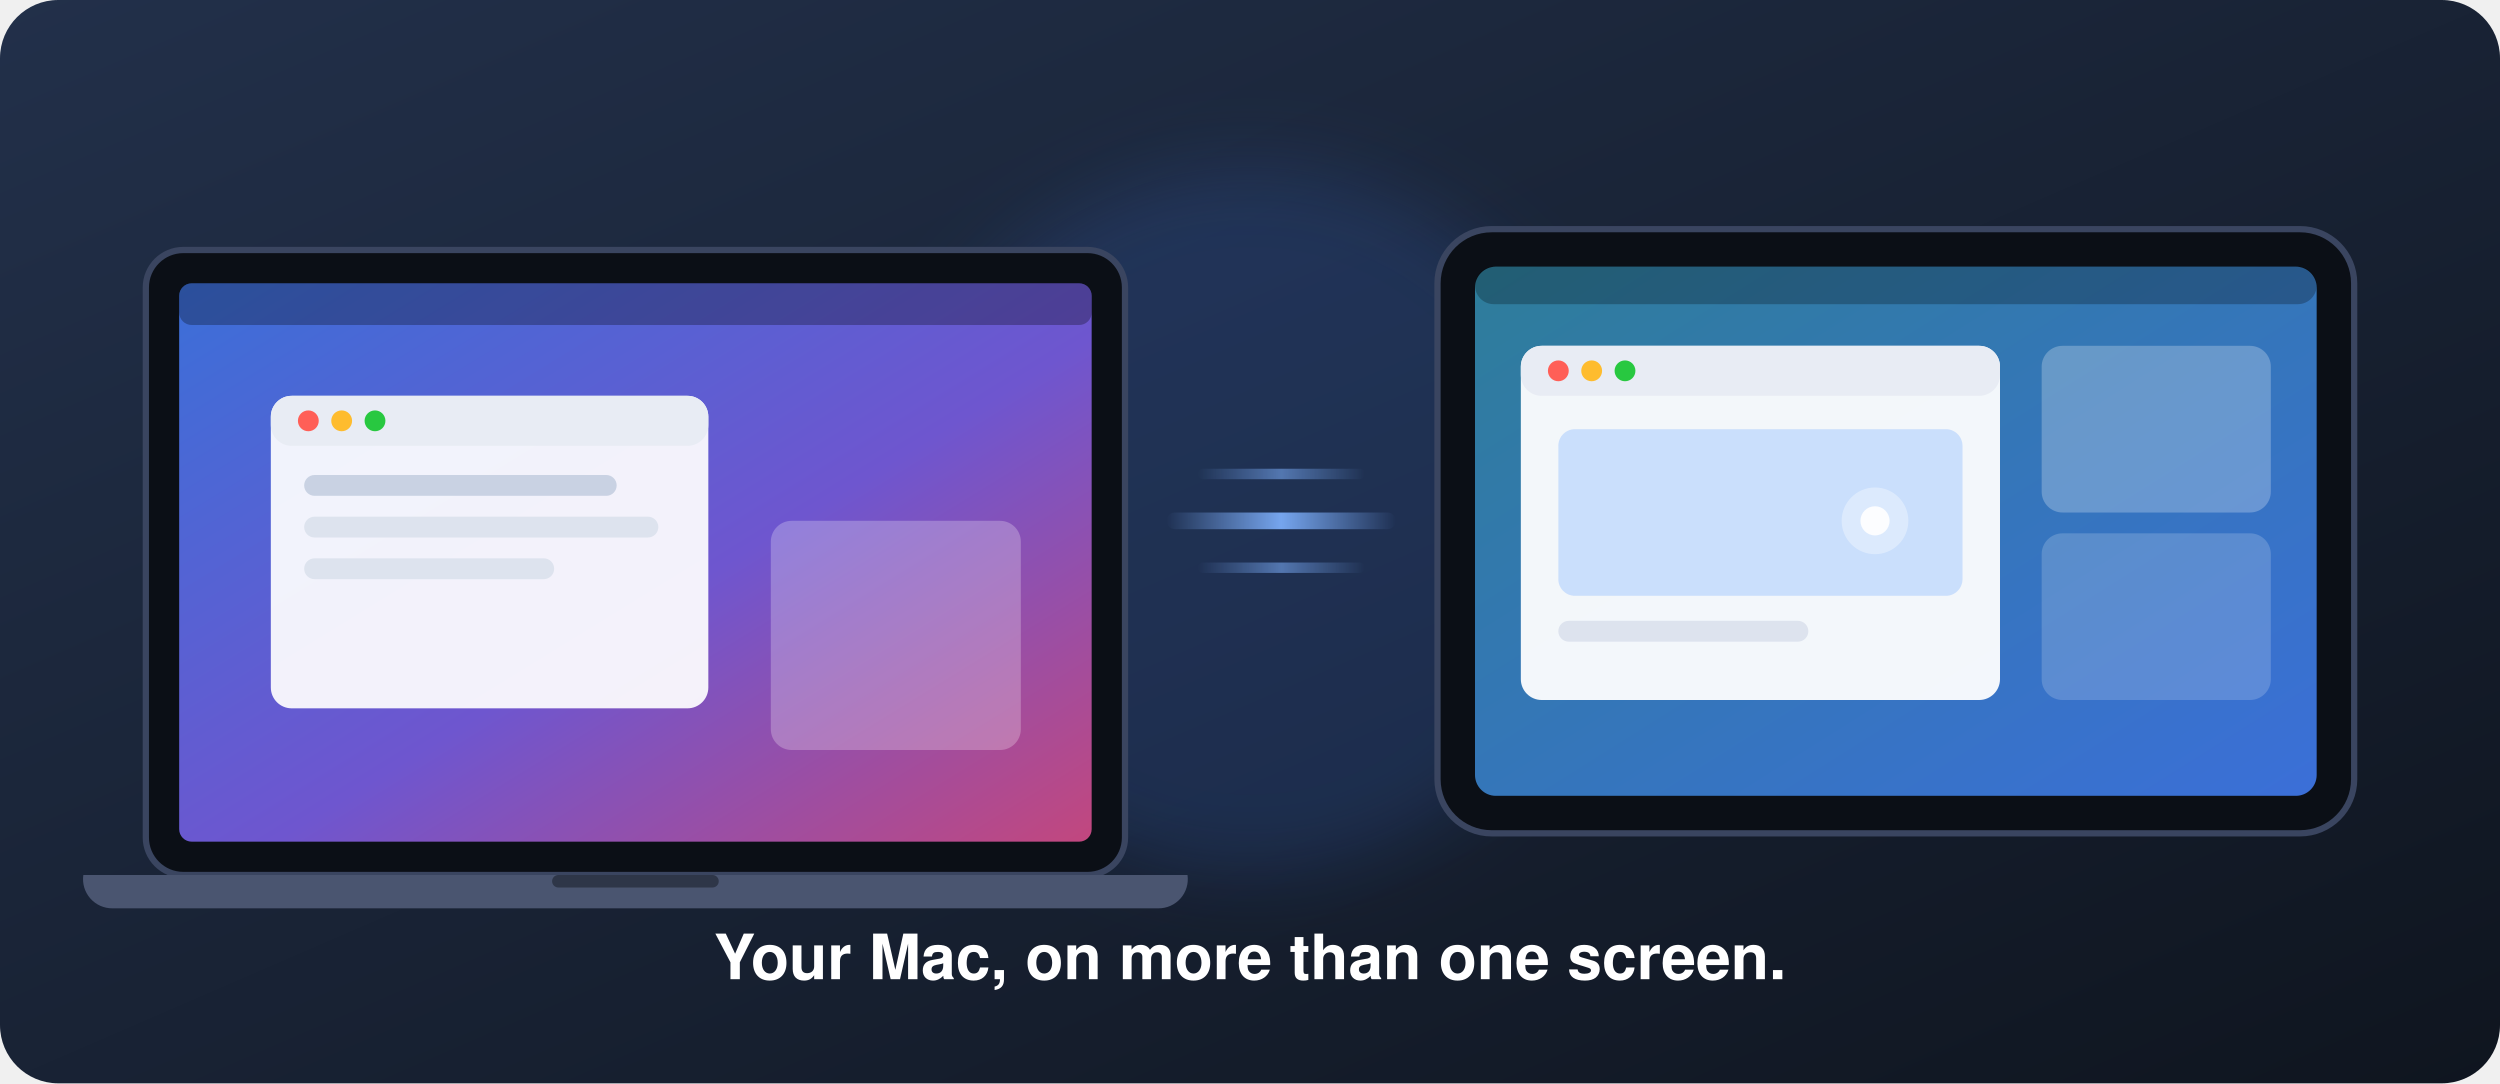
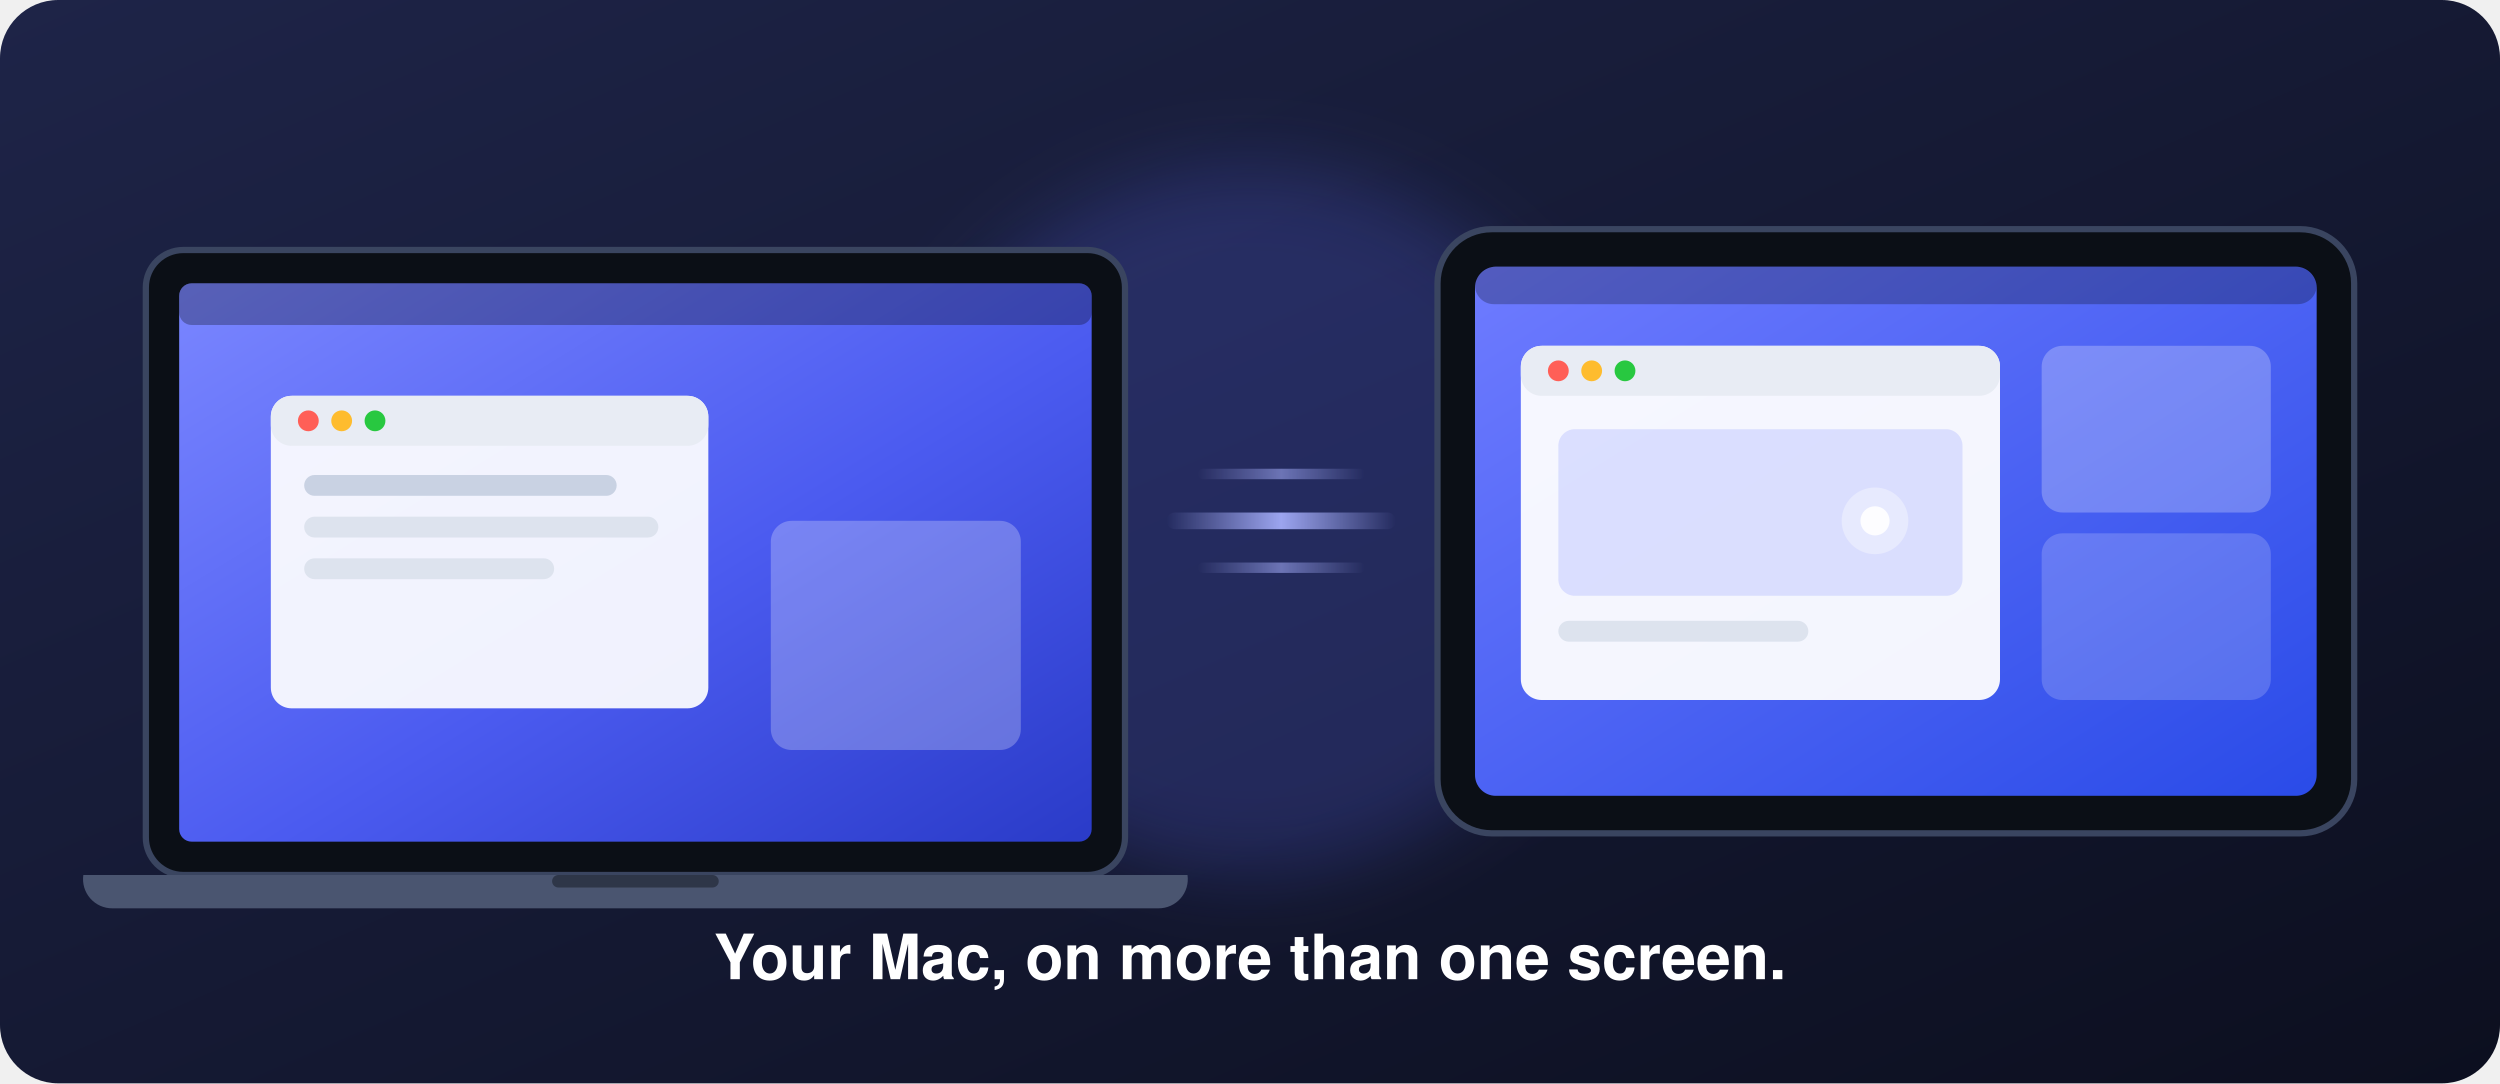
<svg xmlns="http://www.w3.org/2000/svg" viewBox="0 0 1200 520" width="1200" height="520" role="img" aria-label="A Mac extending its desktop onto an Android tablet">
  <defs>
    <linearGradient id="bg" x1="0" y1="0" x2="1" y2="1">
-       <stop offset="0" stop-color="#22304A" />
-       <stop offset="1" stop-color="#0F151F" />
+       <stop offset="0" stop-color="#1E2448" />
+       <stop offset="1" stop-color="#0C0F1F" />
    </linearGradient>
    <linearGradient id="screen" x1="0" y1="0" x2="1" y2="1">
-       <stop offset="0" stop-color="#3B6FD8" />
-       <stop offset="0.55" stop-color="#6E56CF" />
-       <stop offset="1" stop-color="#C2477E" />
+       <stop offset="0" stop-color="#7A86FF" />
+       <stop offset="0.55" stop-color="#4B5BF0" />
+       <stop offset="1" stop-color="#2A3BC8" />
    </linearGradient>
    <linearGradient id="screen2" x1="0" y1="0" x2="1" y2="1">
-       <stop offset="0" stop-color="#2E7D9A" />
-       <stop offset="1" stop-color="#3B6FD8" />
+       <stop offset="0" stop-color="#6E7BFF" />
+       <stop offset="1" stop-color="#2A4BE8" />
    </linearGradient>
    <linearGradient id="beam" x1="0" y1="0" x2="1" y2="0">
-       <stop offset="0" stop-color="#7FB2FF" stop-opacity="0" />
-       <stop offset="0.5" stop-color="#7FB2FF" stop-opacity="0.9" />
-       <stop offset="1" stop-color="#7FB2FF" stop-opacity="0" />
+       <stop offset="0" stop-color="#A9B2FF" stop-opacity="0" />
+       <stop offset="0.5" stop-color="#A9B2FF" stop-opacity="0.9" />
+       <stop offset="1" stop-color="#A9B2FF" stop-opacity="0" />
    </linearGradient>
    <filter id="glow" x="-50%" y="-50%" width="200%" height="200%">
      <feGaussianBlur stdDeviation="18" />
    </filter>
  </defs>
  <rect width="1200" height="520" rx="28" fill="url(#bg)" />
-   <circle cx="600" cy="250" r="170" fill="#3B6FD8" opacity="0.18" filter="url(#glow)" />
+   <circle cx="600" cy="250" r="170" fill="#5B67F5" opacity="0.22" filter="url(#glow)" />
  <g transform="translate(70 120)">
    <rect x="0" y="0" width="470" height="300" rx="18" fill="#0B0F16" stroke="#3A4560" stroke-width="3" />
    <rect x="16" y="16" width="438" height="268" rx="6" fill="url(#screen)" />
    <rect x="16" y="16" width="438" height="20" rx="6" fill="#000" opacity="0.28" />
    <rect x="60" y="70" width="210" height="150" rx="10" fill="#FFFFFF" opacity="0.92" />
    <rect x="60" y="70" width="210" height="24" rx="10" fill="#E8ECF4" />
    <circle cx="78" cy="82" r="5" fill="#FF5F57" />
    <circle cx="94" cy="82" r="5" fill="#FEBC2E" />
    <circle cx="110" cy="82" r="5" fill="#28C840" />
    <rect x="76" y="108" width="150" height="10" rx="5" fill="#C9D2E3" />
    <rect x="76" y="128" width="170" height="10" rx="5" fill="#DDE3EE" />
    <rect x="76" y="148" width="120" height="10" rx="5" fill="#DDE3EE" />
    <rect x="300" y="130" width="120" height="110" rx="10" fill="#FFFFFF" opacity="0.25" />
    <path d="M-30 300 H500 a14 14 0 0 1 -14 16 H-16 a14 14 0 0 1 -14 -16 z" fill="#4A5570" />
    <rect x="195" y="300" width="80" height="6" rx="3" fill="#2E3648" />
  </g>
  <rect x="560" y="246" width="110" height="8" rx="4" fill="url(#beam)" />
  <rect x="575" y="270" width="80" height="5" rx="2.5" fill="url(#beam)" opacity="0.6" />
  <rect x="575" y="225" width="80" height="5" rx="2.5" fill="url(#beam)" opacity="0.6" />
  <g transform="translate(690 110)">
    <rect x="0" y="0" width="440" height="290" rx="26" fill="#0B0F16" stroke="#3A4560" stroke-width="3" />
    <rect x="18" y="18" width="404" height="254" rx="10" fill="url(#screen2)" />
    <rect x="18" y="18" width="404" height="18" rx="9" fill="#000" opacity="0.25" />
    <rect x="40" y="56" width="230" height="170" rx="10" fill="#FFFFFF" opacity="0.94" />
    <rect x="40" y="56" width="230" height="24" rx="10" fill="#E8ECF4" />
    <circle cx="58" cy="68" r="5" fill="#FF5F57" />
    <circle cx="74" cy="68" r="5" fill="#FEBC2E" />
    <circle cx="90" cy="68" r="5" fill="#28C840" />
-     <rect x="58" y="96" width="194" height="80" rx="8" fill="#7FB2FF" opacity="0.35" />
+     <rect x="58" y="96" width="194" height="80" rx="8" fill="#A9B2FF" opacity="0.35" />
    <rect x="58" y="188" width="120" height="10" rx="5" fill="#DDE3EE" />
    <rect x="290" y="56" width="110" height="80" rx="10" fill="#FFFFFF" opacity="0.25" />
    <rect x="290" y="146" width="110" height="80" rx="10" fill="#FFFFFF" opacity="0.18" />
    <circle cx="210" cy="140" r="16" fill="#FFFFFF" opacity="0.35" />
    <circle cx="210" cy="140" r="7" fill="#FFFFFF" opacity="0.9" />
  </g>
  <text x="600" y="470" text-anchor="middle" font-family="-apple-system, BlinkMacSystemFont, 'Segoe UI', Helvetica, Arial, sans-serif" font-size="30" font-weight="600" fill="#FFFFFF">Your Mac, on more than one screen.</text>
</svg>
